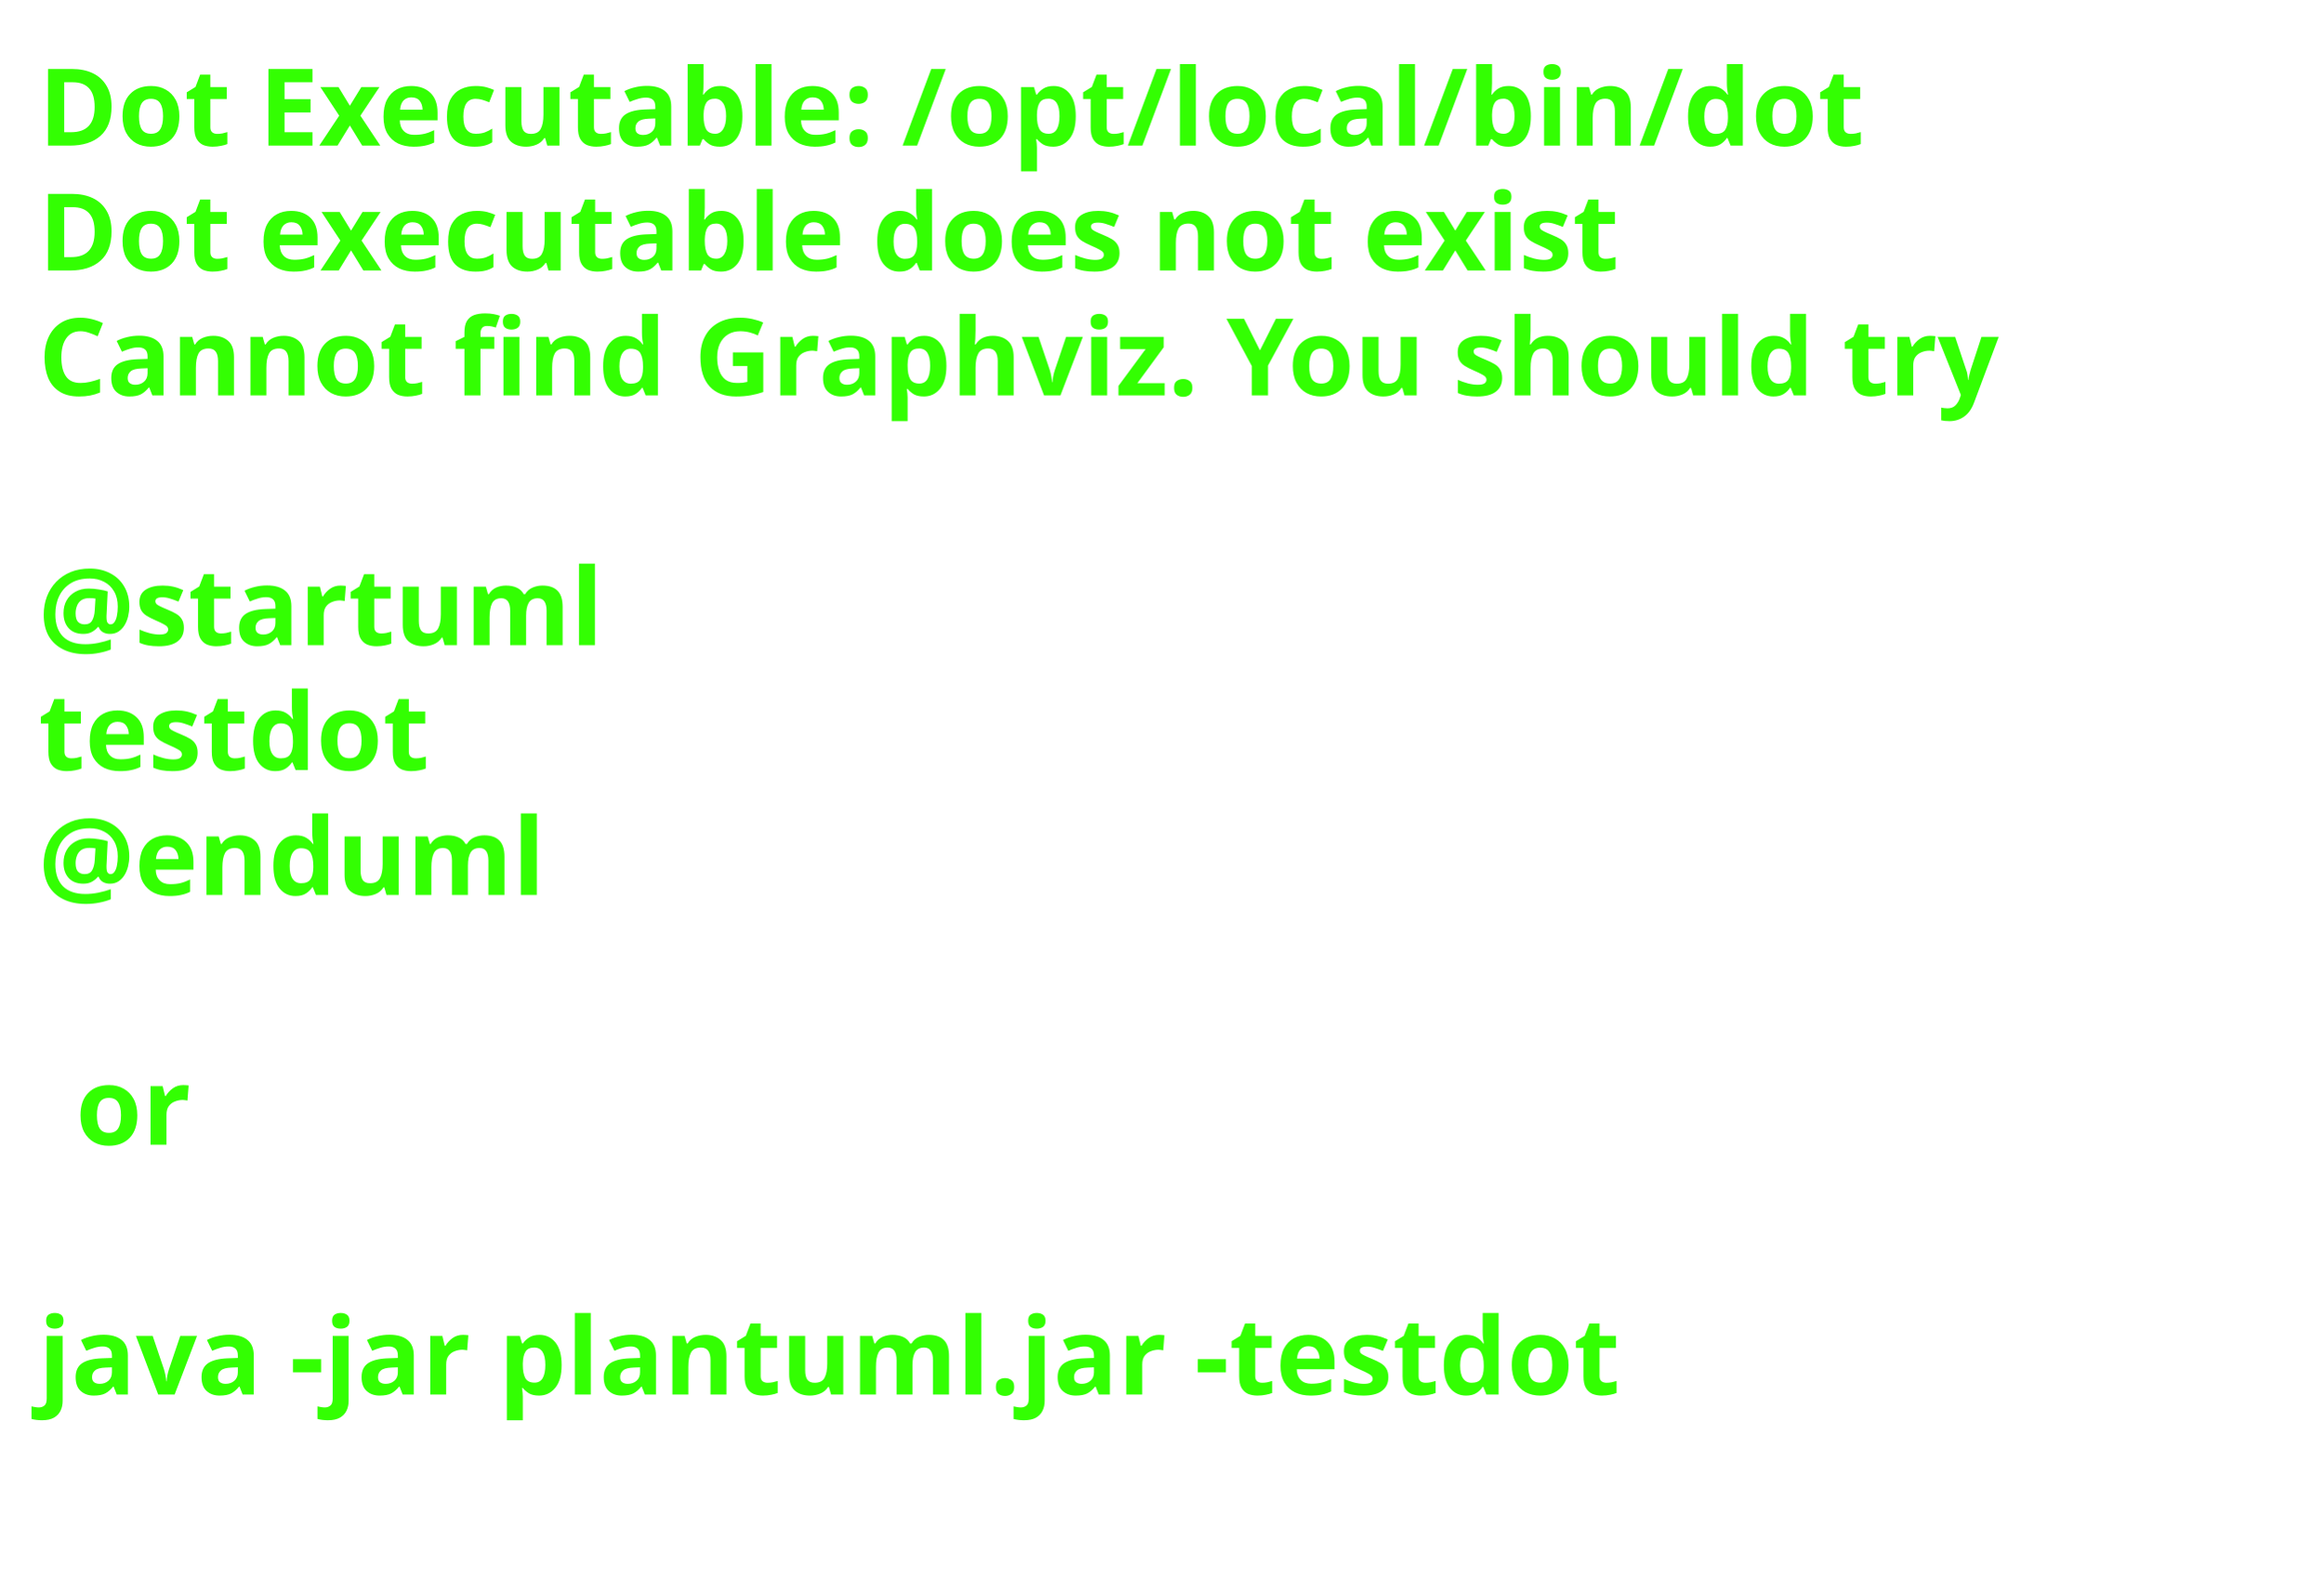
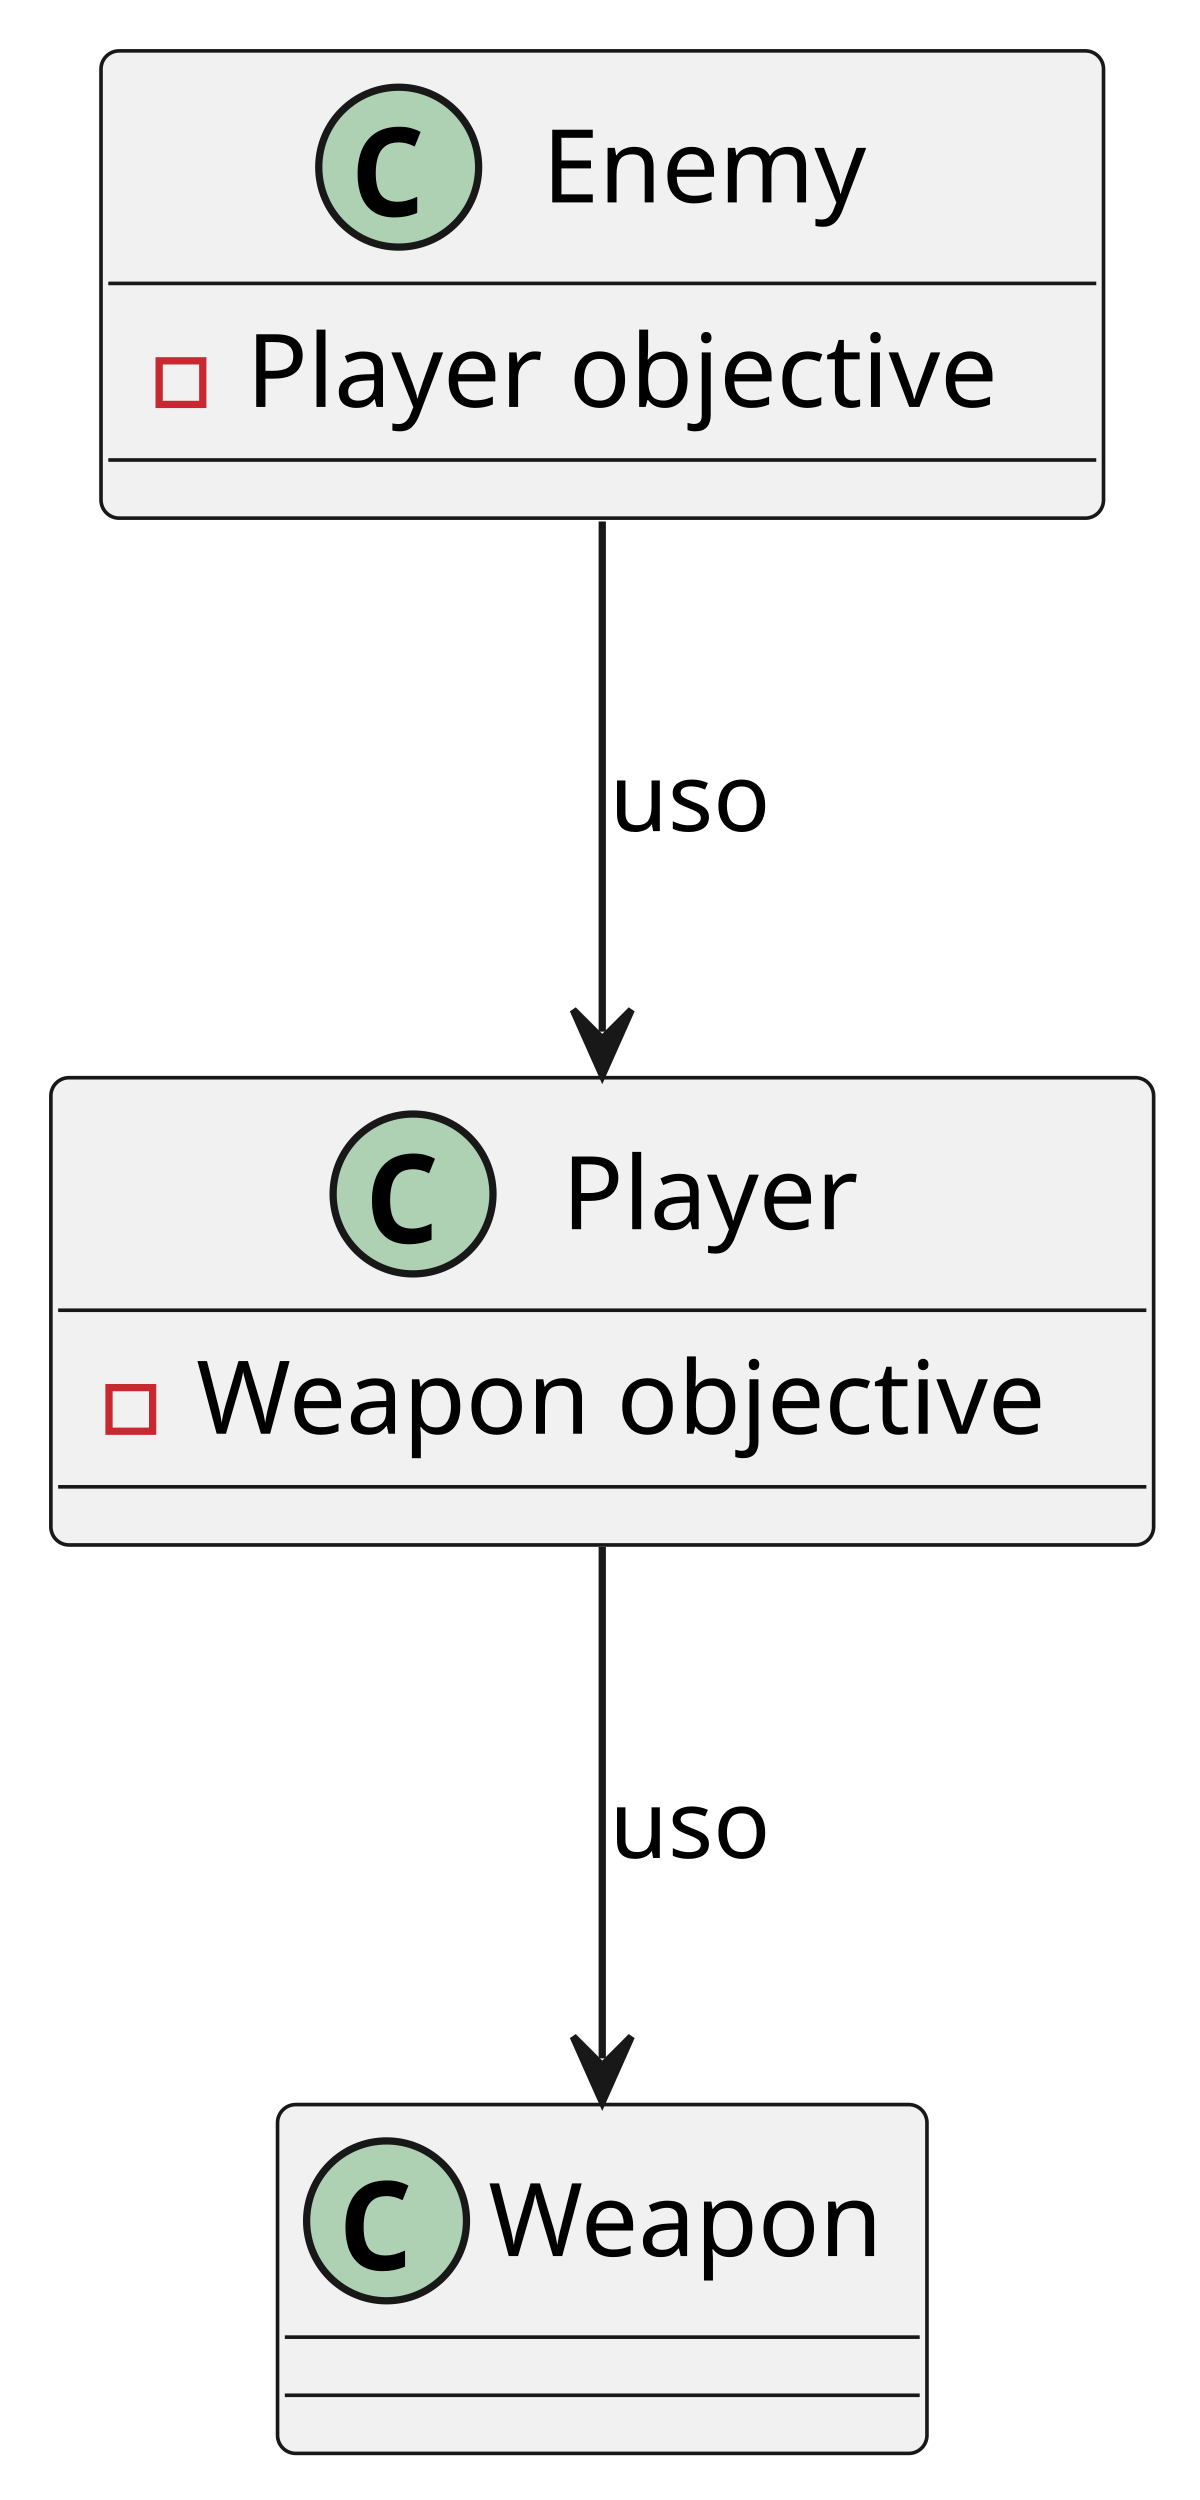
- <svg xmlns="http://www.w3.org/2000/svg" contentStyleType="text/css" data-diagram-type="CLASS" height="206px" preserveAspectRatio="none" style="width:303px;height:206px;background:#FFFFFF;" version="1.1" viewBox="0 0 303 206" width="303px" zoomAndPan="magnify">
+ <svg xmlns="http://www.w3.org/2000/svg" contentStyleType="text/css" data-diagram-type="CLASS" height="344px" preserveAspectRatio="none" style="width:165px;height:344px;background:#FFFFFF;" version="1.1" viewBox="0 0 165 344" width="165px" zoomAndPan="magnify">
  <defs />
  <g>
-     <text fill="#33FF02" font-family="sans-serif" font-size="14" font-weight="bold" lengthAdjust="spacing" textLength="264.954" x="5" y="19">Dot Executable: /opt/local/bin/dot</text>
-     <text fill="#33FF02" font-family="sans-serif" font-size="14" font-weight="bold" lengthAdjust="spacing" textLength="236.264" x="5" y="35.297">Dot executable does not exist</text>
-     <text fill="#33FF02" font-family="sans-serif" font-size="14" font-weight="bold" lengthAdjust="spacing" textLength="291.587" x="5" y="51.594">Cannot find Graphviz. You should try</text>
-     <text fill="#33FF02" font-family="sans-serif" font-size="14" font-weight="bold" lengthAdjust="spacing" textLength="9.741" x="5" y="67.891"> </text>
-     <text fill="#33FF02" font-family="sans-serif" font-size="14" font-weight="bold" lengthAdjust="spacing" textLength="81.423" x="5" y="84.188">@startuml</text>
-     <text fill="#33FF02" font-family="sans-serif" font-size="14" font-weight="bold" lengthAdjust="spacing" textLength="57.545" x="5" y="100.484">testdot</text>
-     <text fill="#33FF02" font-family="sans-serif" font-size="14" font-weight="bold" lengthAdjust="spacing" textLength="72.837" x="5" y="116.781">@enduml</text>
-     <text fill="#33FF02" font-family="sans-serif" font-size="14" font-weight="bold" lengthAdjust="spacing" textLength="9.741" x="5" y="133.078"> </text>
-     <text fill="#33FF02" font-family="sans-serif" font-size="14" font-weight="bold" lengthAdjust="spacing" textLength="16.523" x="9.874" y="149.375">or</text>
-     <text fill="#33FF02" font-family="sans-serif" font-size="14" font-weight="bold" lengthAdjust="spacing" textLength="9.741" x="5" y="165.672"> </text>
-     <text fill="#33FF02" font-family="sans-serif" font-size="14" font-weight="bold" lengthAdjust="spacing" textLength="234.507" x="5" y="181.969">java -jar plantuml.jar -testdot</text>
-     <text fill="#33FF02" font-family="sans-serif" font-size="14" font-weight="bold" lengthAdjust="spacing" textLength="9.741" x="5" y="198.266"> </text>
+     <g id="elem_Enemy">
+       <rect codeLine="1" fill="#F1F1F1" height="64.297" id="Enemy" rx="2.5" ry="2.5" style="stroke:#181818;stroke-width:0.5;" width="137.945" x="13.9" y="7" />
+       <ellipse cx="54.861" cy="23" fill="#ADD1B2" rx="11" ry="11" style="stroke:#181818;stroke-width:1;" />
+       <path d="M54.329,29.922 Q52.579,29.922 51.439,29.188 Q50.314,28.438 49.751,27.094 Q49.204,25.734 49.204,23.938 Q49.204,21.906 49.861,20.453 Q50.517,19 51.798,18.219 Q53.079,17.438 54.954,17.438 Q55.845,17.438 56.517,17.625 Q57.189,17.797 57.876,18.141 L57.064,20.156 Q56.439,19.844 55.892,19.719 Q55.361,19.594 54.876,19.594 Q53.704,19.594 53.001,20.125 Q52.298,20.656 52.001,21.609 Q51.704,22.562 51.704,23.828 Q51.704,25.844 52.423,26.812 Q53.142,27.766 54.736,27.766 Q55.329,27.766 55.954,27.609 Q56.579,27.453 57.408,27.078 L57.408,29.297 Q56.673,29.609 55.876,29.766 Q55.095,29.922 54.329,29.922 Z " fill="#000000" />
+       <text fill="#000000" font-family="sans-serif" font-size="14" lengthAdjust="spacing" textLength="48.255" x="74.63" y="27.847">Enemy</text>
+       <line style="stroke:#181818;stroke-width:0.5;" x1="14.9" x2="150.845" y1="39" y2="39" />
+       <rect fill="transparent" height="6" style="stroke:#C82930;stroke-width:1;" width="6" x="21.9" y="49.648" />
+       <text fill="#000000" font-family="sans-serif" font-size="14" lengthAdjust="spacing" textLength="111.945" x="33.9" y="55.995">Player objective</text>
+       <line style="stroke:#181818;stroke-width:0.5;" x1="14.9" x2="150.845" y1="63.297" y2="63.297" />
+     </g>
+     <g id="elem_Player">
+       <rect codeLine="4" fill="#F1F1F1" height="64.297" id="Player" rx="2.5" ry="2.5" style="stroke:#181818;stroke-width:0.5;" width="151.74" x="7" y="148.29" />
+       <ellipse cx="56.837" cy="164.29" fill="#ADD1B2" rx="11" ry="11" style="stroke:#181818;stroke-width:1;" />
+       <path d="M56.306,171.212 Q54.556,171.212 53.416,170.477 Q52.291,169.727 51.728,168.384 Q51.181,167.024 51.181,165.227 Q51.181,163.196 51.837,161.743 Q52.494,160.29 53.775,159.509 Q55.056,158.727 56.931,158.727 Q57.822,158.727 58.494,158.915 Q59.166,159.087 59.853,159.431 L59.041,161.446 Q58.416,161.134 57.869,161.009 Q57.337,160.884 56.853,160.884 Q55.681,160.884 54.978,161.415 Q54.275,161.946 53.978,162.899 Q53.681,163.852 53.681,165.118 Q53.681,167.134 54.4,168.102 Q55.119,169.056 56.712,169.056 Q57.306,169.056 57.931,168.899 Q58.556,168.743 59.384,168.368 L59.384,170.587 Q58.65,170.899 57.853,171.056 Q57.072,171.212 56.306,171.212 Z " fill="#000000" />
+       <text fill="#000000" font-family="sans-serif" font-size="14" lengthAdjust="spacing" textLength="43.565" x="77.337" y="169.137">Player</text>
+       <line style="stroke:#181818;stroke-width:0.5;" x1="8" x2="157.74" y1="180.29" y2="180.29" />
+       <rect fill="transparent" height="6" style="stroke:#C82930;stroke-width:1;" width="6" x="15" y="190.938" />
+       <text fill="#000000" font-family="sans-serif" font-size="14" lengthAdjust="spacing" textLength="125.74" x="27" y="197.285">Weapon objective</text>
+       <line style="stroke:#181818;stroke-width:0.5;" x1="8" x2="157.74" y1="204.587" y2="204.587" />
+     </g>
+     <g id="elem_Weapon">
+       <rect fill="#F1F1F1" height="48" id="Weapon" rx="2.5" ry="2.5" style="stroke:#181818;stroke-width:0.5;" width="89.36" x="38.19" y="289.59" />
+       <ellipse cx="53.19" cy="305.59" fill="#ADD1B2" rx="11" ry="11" style="stroke:#181818;stroke-width:1;" />
+       <path d="M52.659,312.512 Q50.909,312.512 49.768,311.777 Q48.643,311.027 48.081,309.684 Q47.534,308.324 47.534,306.527 Q47.534,304.496 48.19,303.043 Q48.846,301.59 50.127,300.809 Q51.409,300.027 53.284,300.027 Q54.174,300.027 54.846,300.215 Q55.518,300.387 56.206,300.731 L55.393,302.746 Q54.768,302.434 54.221,302.309 Q53.69,302.184 53.206,302.184 Q52.034,302.184 51.331,302.715 Q50.627,303.246 50.331,304.199 Q50.034,305.152 50.034,306.418 Q50.034,308.434 50.752,309.402 Q51.471,310.356 53.065,310.356 Q53.659,310.356 54.284,310.199 Q54.909,310.043 55.737,309.668 L55.737,311.887 Q55.002,312.199 54.206,312.356 Q53.424,312.512 52.659,312.512 Z " fill="#000000" />
+       <text fill="#000000" font-family="sans-serif" font-size="14" lengthAdjust="spacing" textLength="57.36" x="67.19" y="310.437">Weapon</text>
+       <line style="stroke:#181818;stroke-width:0.5;" x1="39.19" x2="126.55" y1="321.59" y2="321.59" />
+       <line style="stroke:#181818;stroke-width:0.5;" x1="39.19" x2="126.55" y1="329.59" y2="329.59" />
+     </g>
+     <g id="link_Player_Weapon">
+       <path codeLine="7" d="M82.87,212.85 C82.87,236.35 82.87,261.95 82.87,283.24 " fill="transparent" id="Player-to-Weapon" style="stroke:#181818;stroke-width:1;" />
+       <polygon fill="#181818" points="82.87,289.24,86.87,280.24,82.87,284.24,78.87,280.24,82.87,289.24" style="stroke:#181818;stroke-width:1;" />
+       <text fill="#000000" font-family="sans-serif" font-size="13" lengthAdjust="spacing" textLength="22.966" x="83.87" y="255.657">uso</text>
+     </g>
+     <g id="link_Enemy_Player">
+       <path codeLine="8" d="M82.87,71.75 C82.87,94.55 82.87,119.19 82.87,141.96 " fill="transparent" id="Enemy-to-Player" style="stroke:#181818;stroke-width:1;" />
+       <polygon fill="#181818" points="82.87,147.96,86.87,138.96,82.87,142.96,78.87,138.96,82.87,147.96" style="stroke:#181818;stroke-width:1;" />
+       <text fill="#000000" font-family="sans-serif" font-size="13" lengthAdjust="spacing" textLength="22.966" x="83.87" y="114.357">uso</text>
+     </g>
  </g>
</svg>
